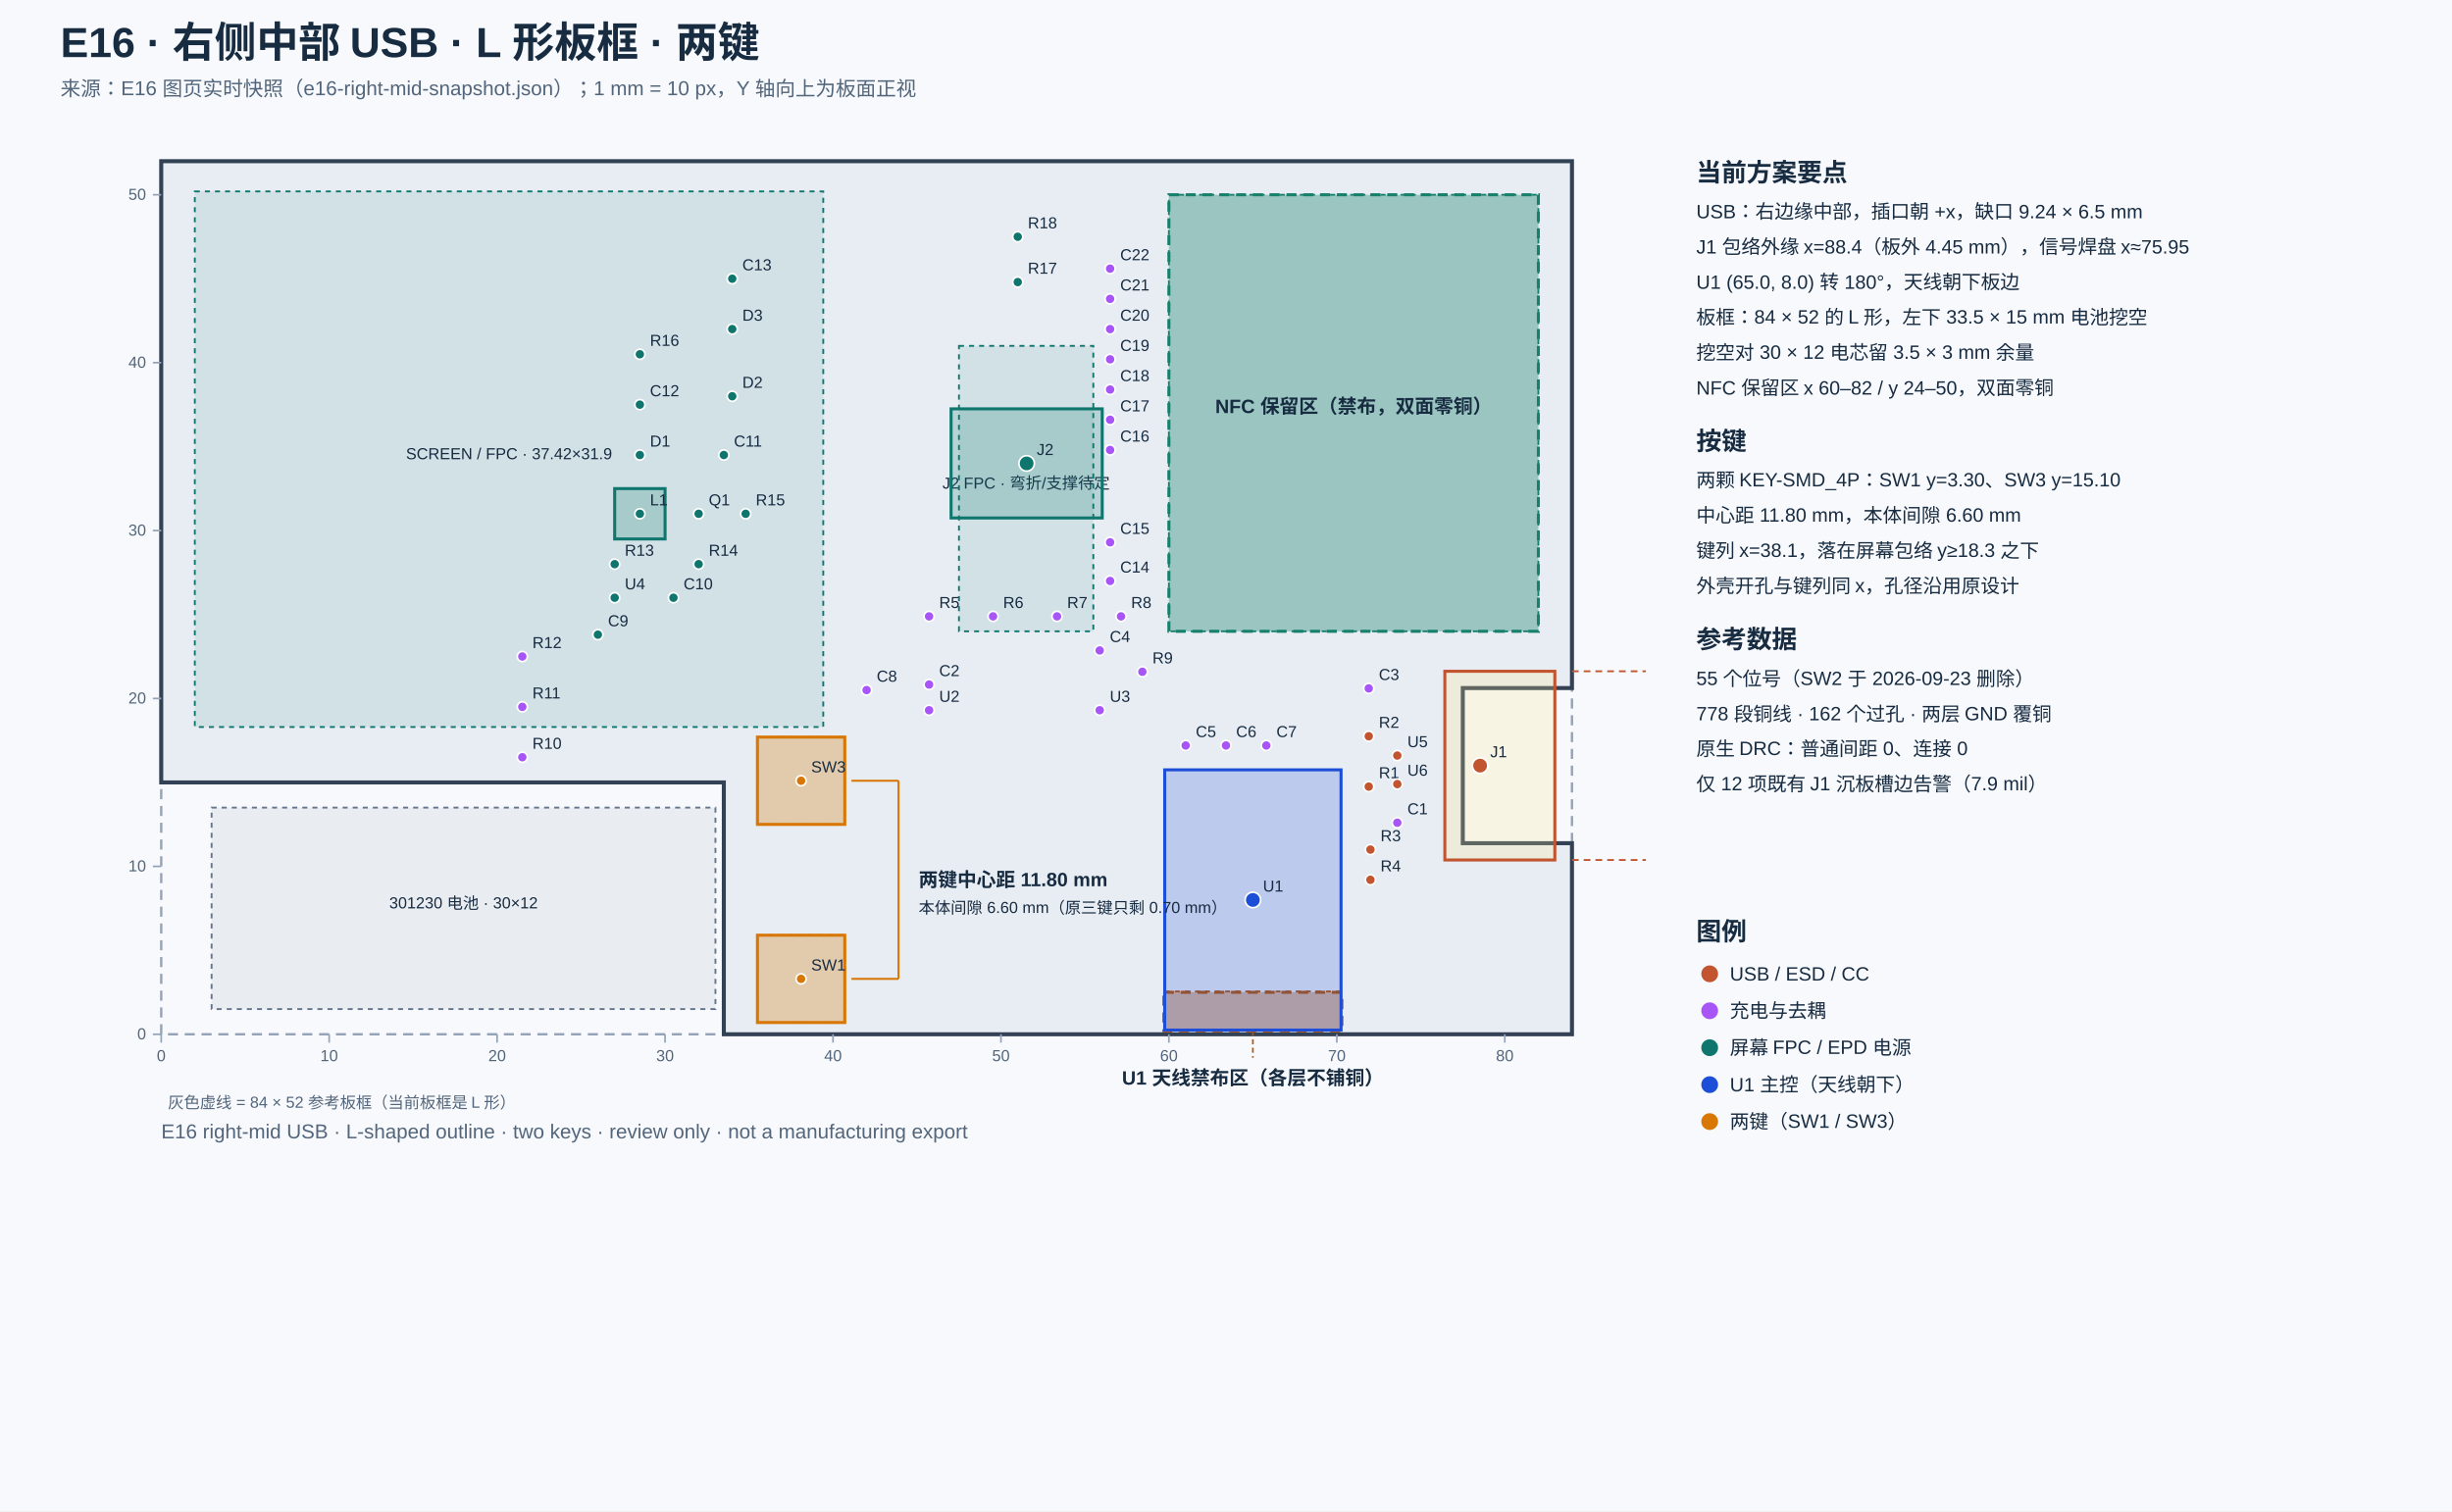
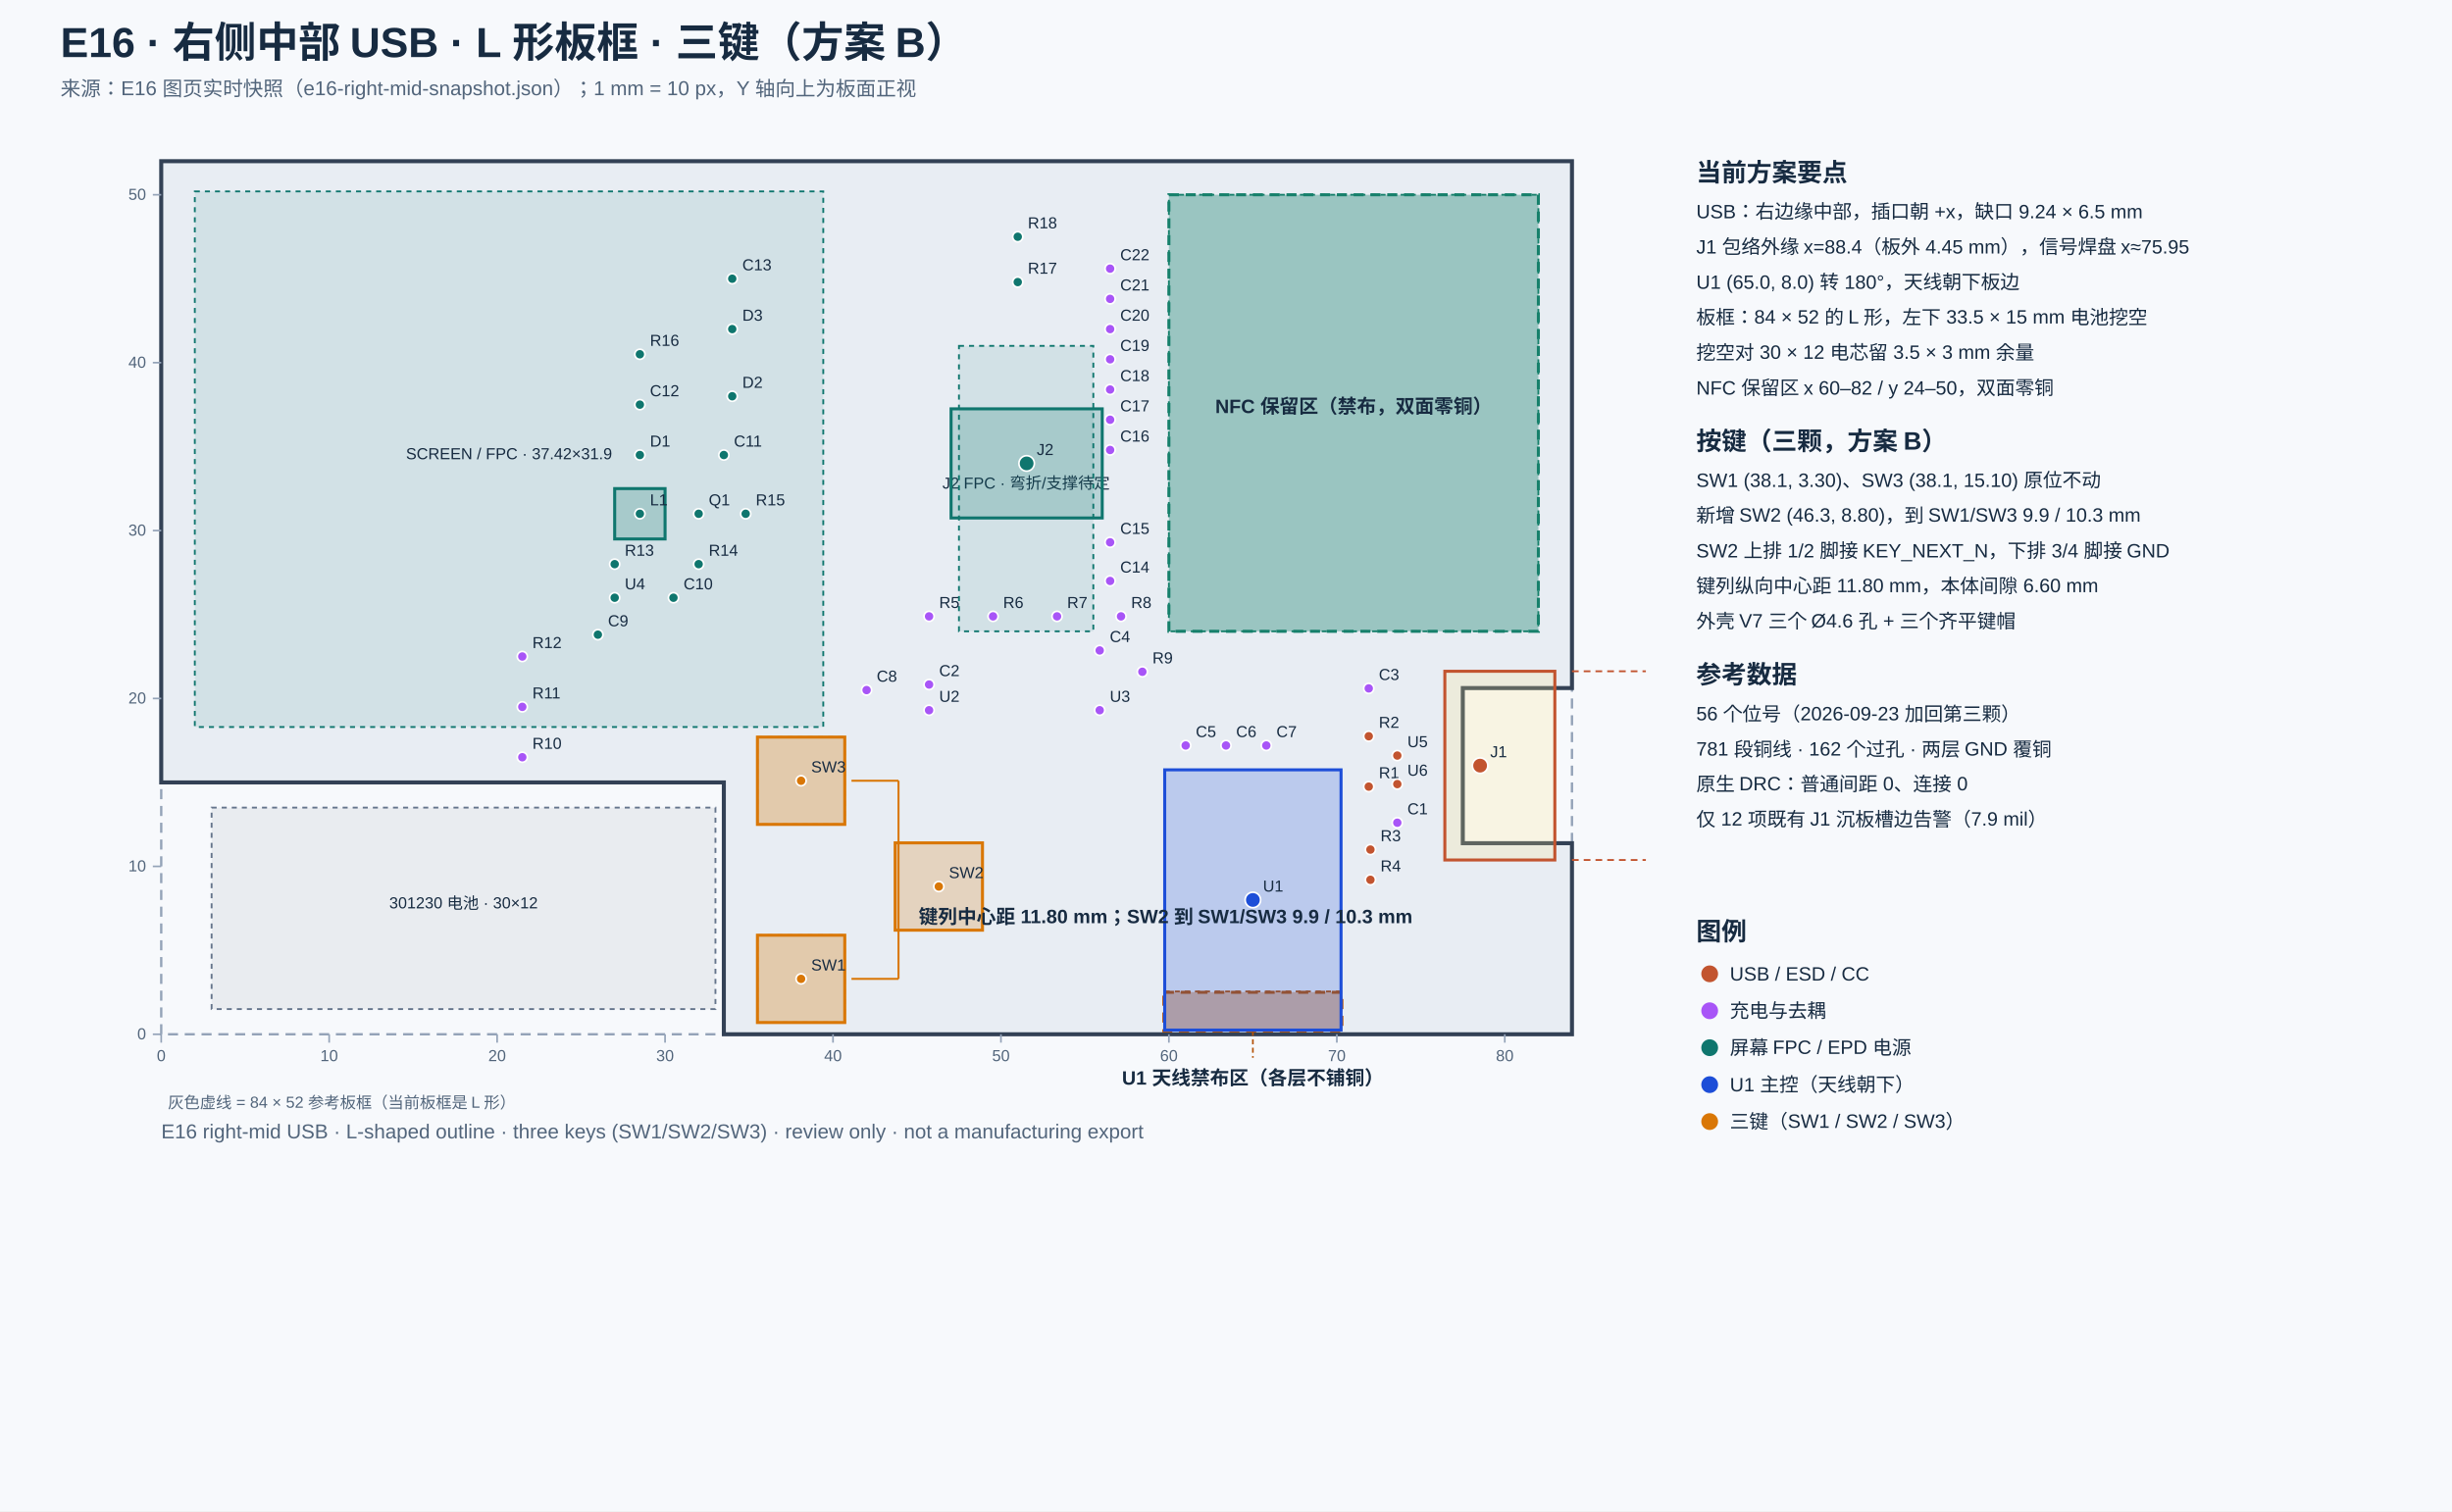
<svg xmlns="http://www.w3.org/2000/svg" width="1460" height="900" viewBox="0 0 1460 900">
  <rect width="1460" height="900" fill="#F7F9FC" />
  <style>text{font-family:Arial,"PingFang SC",sans-serif;fill:#172B41}.t{font-size:13px}.s{font-size:11.5px}.m{fill:#52657B}.xs{font-size:9.5px}.b{font-weight:bold}</style>
-   <text x="36" y="34" font-size="25" font-weight="bold">E16 · 右侧中部 USB · L 形板框 · 两键</text>
+   <text x="36" y="34" font-size="25" font-weight="bold">E16 · 右侧中部 USB · L 形板框 · 三键（方案 B）</text>
  <text x="36" y="57" class="m">来源：E16 图页实时快照（e16-right-mid-snapshot.json）；1 mm = 10 px，Y 轴向上为板面正视</text>
  <path d="M 96.0 616.0 L 96.0 96.0 L 936.0 96.0 L 936.0 616.0 L 96.0 616.0 Z" fill="none" stroke="#94A3B8" stroke-width="1.4" stroke-dasharray="6 4" />
  <text x="100" y="660" class="xs m">灰色虚线 = 84 × 52 参考板框（当前板框是 L 形）</text>
  <path d="M 431.0 616.0 L 431.0 466.0 L 96.0 466.0 L 96.0 96.0 L 936.0 96.0 L 936.0 409.8 L 871.0 409.8 L 871.0 502.2 L 936.0 502.2 L 936.0 616.0 L 431.0 616.0 Z" fill="#E8EDF3" stroke="#334155" stroke-width="2.4" />
  <rect x="126.0" y="481.0" width="300.0" height="120.0" fill="#64748B" fill-opacity="0.10" stroke="#64748B" stroke-width="1.1" stroke-dasharray="3 3" />
  <text x="276.0" y="541.0" text-anchor="middle" class="xs" fill="#64748B">301230 电池 · 30×12</text>
  <rect x="696.0" y="116.0" width="220.0" height="260.0" fill="#16806B" fill-opacity="0.10" stroke="#16806B" stroke-width="1.1" stroke-dasharray="3 3" />
  <rect x="571.0" y="206.0" width="80.0" height="170.0" fill="#0F766E" fill-opacity="0.10" stroke="#0F766E" stroke-width="1.1" stroke-dasharray="3 3" />
  <text x="611.0" y="291.0" text-anchor="middle" class="xs" fill="#0F766E">J2 FPC · 弯折/支撑待定</text>
  <rect x="693.5" y="590.5" width="105.0" height="23.0" fill="#B45309" fill-opacity="0.10" stroke="#B45309" stroke-width="1.1" stroke-dasharray="3 3" />
  <rect x="116.0" y="114.0" width="374.2" height="319.0" fill="#0F766E" fill-opacity="0.10" stroke="#0F766E" stroke-width="1.1" stroke-dasharray="3 3" />
  <text x="303.1" y="273.5" text-anchor="middle" class="xs" fill="#0F766E">SCREEN / FPC · 37.42×31.9</text>
  <rect x="451.0" y="557.0" width="52.0" height="52.0" fill="#D97706" fill-opacity="0.10" stroke="#D97706" stroke-width="1.1" stroke-dasharray="3 3" />
  <rect x="451.0" y="439.0" width="52.0" height="52.0" fill="#D97706" fill-opacity="0.10" stroke="#D97706" stroke-width="1.1" stroke-dasharray="3 3" />
  <rect x="696.0" y="116.0" width="220.0" height="260.0" fill="#16806B" fill-opacity="0.30" stroke="#16806B" stroke-width="1.8" stroke-dasharray="6 4" />
  <text x="806.0" y="246.0" text-anchor="middle" class="s b" fill="#16806B">NFC 保留区（禁布，双面零铜）</text>
  <rect x="693.0" y="591.0" width="106.0" height="23.0" fill="#B45309" fill-opacity="0.30" stroke="#B45309" stroke-width="1.8" stroke-dasharray="6 4" />
  <path d="M 746.0 614.0 V 630.0" stroke="#B45309" stroke-width="1" stroke-dasharray="3 2" />
  <text x="746.0" y="646.0" text-anchor="middle" class="s b" fill="#B45309">U1 天线禁布区（各层不铺铜）</text>
  <path d="M 860.3 512.2 L 925.8 512.2 L 925.8 399.8 L 860.3 399.8 Z" fill="#FDE68A" fill-opacity="0.22" stroke="#C2542F" stroke-width="1.8" />
  <path d="M 451.0 609.0 L 503.0 609.0 L 503.0 557.0 L 451.0 557.0 Z" fill="#D97706" fill-opacity="0.22" stroke="#D97706" stroke-width="1.8" />
  <path d="M 451.0 491.0 L 503.0 491.0 L 503.0 439.0 L 451.0 439.0 Z" fill="#D97706" fill-opacity="0.22" stroke="#D97706" stroke-width="1.8" />
  <path d="M 693.5 613.5 L 798.5 613.5 L 798.5 458.5 L 693.5 458.5 Z" fill="#1D4ED8" fill-opacity="0.22" stroke="#1D4ED8" stroke-width="1.8" />
  <path d="M 566.3 308.5 L 656.3 308.5 L 656.3 243.5 L 566.3 243.5 Z" fill="#0F766E" fill-opacity="0.22" stroke="#0F766E" stroke-width="1.8" />
  <path d="M 366.0 321.0 L 396.0 321.0 L 396.0 291.0 L 366.0 291.0 Z" fill="#0F766E" fill-opacity="0.22" stroke="#0F766E" stroke-width="1.8" />
+   <path d="M 533.0 554.0 L 585.0 554.0 L 585.0 502.0 L 533.0 502.0 Z" fill="#D97706" fill-opacity="0.22" stroke="#D97706" stroke-width="1.8" />
  <path d="M 936.0 512.2 H 980.0 M 936.0 399.8 H 980.0" stroke="#C2542F" stroke-width="1.1" stroke-dasharray="4 3" />
  <circle cx="832.0" cy="490.0" r="3.0" fill="#A855F7" stroke="#FFFFFF" stroke-width="1" />
  <text x="838.0" y="485.0" class="xs">C1</text>
  <circle cx="553.2" cy="407.7" r="3.0" fill="#A855F7" stroke="#FFFFFF" stroke-width="1" />
  <text x="559.2" y="402.7" class="xs">C2</text>
  <circle cx="815.0" cy="410.0" r="3.0" fill="#A855F7" stroke="#FFFFFF" stroke-width="1" />
  <text x="821.0" y="405.0" class="xs">C3</text>
  <circle cx="654.8" cy="387.4" r="3.0" fill="#A855F7" stroke="#FFFFFF" stroke-width="1" />
  <text x="660.8" y="382.4" class="xs">C4</text>
  <circle cx="706.0" cy="444.0" r="3.0" fill="#A855F7" stroke="#FFFFFF" stroke-width="1" />
  <text x="712.0" y="439.0" class="xs">C5</text>
  <circle cx="730.0" cy="444.0" r="3.0" fill="#A855F7" stroke="#FFFFFF" stroke-width="1" />
  <text x="736.0" y="439.0" class="xs">C6</text>
  <circle cx="754.0" cy="444.0" r="3.0" fill="#A855F7" stroke="#FFFFFF" stroke-width="1" />
  <text x="760.0" y="439.0" class="xs">C7</text>
  <circle cx="516.0" cy="411.0" r="3.0" fill="#A855F7" stroke="#FFFFFF" stroke-width="1" />
  <text x="522.0" y="406.0" class="xs">C8</text>
  <circle cx="881.3" cy="456.0" r="4.6" fill="#C2542F" stroke="#FFFFFF" stroke-width="1" />
  <text x="887.3" y="451.0" class="xs">J1</text>
  <circle cx="815.0" cy="468.5" r="3.0" fill="#C2542F" stroke="#FFFFFF" stroke-width="1" />
  <text x="821.0" y="463.5" class="xs">R1</text>
  <circle cx="815.0" cy="438.5" r="3.0" fill="#C2542F" stroke="#FFFFFF" stroke-width="1" />
  <text x="821.0" y="433.5" class="xs">R2</text>
  <circle cx="816.0" cy="506.0" r="3.0" fill="#C2542F" stroke="#FFFFFF" stroke-width="1" />
  <text x="822.0" y="501.0" class="xs">R3</text>
  <circle cx="816.0" cy="524.0" r="3.0" fill="#C2542F" stroke="#FFFFFF" stroke-width="1" />
  <text x="822.0" y="519.0" class="xs">R4</text>
  <circle cx="553.2" cy="367.1" r="3.0" fill="#A855F7" stroke="#FFFFFF" stroke-width="1" />
  <text x="559.2" y="362.1" class="xs">R5</text>
  <circle cx="591.3" cy="367.1" r="3.0" fill="#A855F7" stroke="#FFFFFF" stroke-width="1" />
  <text x="597.3" y="362.1" class="xs">R6</text>
  <circle cx="629.4" cy="367.1" r="3.0" fill="#A855F7" stroke="#FFFFFF" stroke-width="1" />
  <text x="635.4" y="362.1" class="xs">R7</text>
  <circle cx="667.5" cy="367.1" r="3.0" fill="#A855F7" stroke="#FFFFFF" stroke-width="1" />
  <text x="673.5" y="362.1" class="xs">R8</text>
  <circle cx="680.2" cy="400.1" r="3.0" fill="#A855F7" stroke="#FFFFFF" stroke-width="1" />
  <text x="686.2" y="395.1" class="xs">R9</text>
  <circle cx="311.0" cy="451.0" r="3.0" fill="#A855F7" stroke="#FFFFFF" stroke-width="1" />
  <text x="317.0" y="446.0" class="xs">R10</text>
  <circle cx="311.0" cy="421.0" r="3.0" fill="#A855F7" stroke="#FFFFFF" stroke-width="1" />
  <text x="317.0" y="416.0" class="xs">R11</text>
  <circle cx="311.0" cy="391.0" r="3.0" fill="#A855F7" stroke="#FFFFFF" stroke-width="1" />
  <text x="317.0" y="386.0" class="xs">R12</text>
  <circle cx="477.0" cy="583.0" r="3.0" fill="#D97706" stroke="#FFFFFF" stroke-width="1" />
  <text x="483.0" y="578.0" class="xs">SW1</text>
  <circle cx="477.0" cy="465.0" r="3.0" fill="#D97706" stroke="#FFFFFF" stroke-width="1" />
  <text x="483.0" y="460.0" class="xs">SW3</text>
  <circle cx="746.0" cy="536.0" r="4.6" fill="#1D4ED8" stroke="#FFFFFF" stroke-width="1" />
  <text x="752.0" y="531.0" class="xs">U1</text>
  <circle cx="553.2" cy="423.0" r="3.0" fill="#A855F7" stroke="#FFFFFF" stroke-width="1" />
  <text x="559.2" y="418.0" class="xs">U2</text>
  <circle cx="654.8" cy="423.0" r="3.0" fill="#A855F7" stroke="#FFFFFF" stroke-width="1" />
  <text x="660.8" y="418.0" class="xs">U3</text>
  <circle cx="611.3" cy="276.0" r="4.6" fill="#0F766E" stroke="#FFFFFF" stroke-width="1" />
  <text x="617.3" y="271.0" class="xs">J2</text>
  <circle cx="366.0" cy="356.0" r="3.0" fill="#0F766E" stroke="#FFFFFF" stroke-width="1" />
  <text x="372.0" y="351.0" class="xs">U4</text>
  <circle cx="356.0" cy="378.0" r="3.0" fill="#0F766E" stroke="#FFFFFF" stroke-width="1" />
  <text x="362.0" y="373.0" class="xs">C9</text>
  <circle cx="401.0" cy="356.0" r="3.0" fill="#0F766E" stroke="#FFFFFF" stroke-width="1" />
  <text x="407.0" y="351.0" class="xs">C10</text>
  <circle cx="366.0" cy="336.0" r="3.0" fill="#0F766E" stroke="#FFFFFF" stroke-width="1" />
  <text x="372.0" y="331.0" class="xs">R13</text>
  <circle cx="381.0" cy="306.0" r="3.0" fill="#0F766E" stroke="#FFFFFF" stroke-width="1" />
  <text x="387.0" y="301.0" class="xs">L1</text>
  <circle cx="416.0" cy="306.0" r="3.0" fill="#0F766E" stroke="#FFFFFF" stroke-width="1" />
  <text x="422.0" y="301.0" class="xs">Q1</text>
  <circle cx="416.0" cy="336.0" r="3.0" fill="#0F766E" stroke="#FFFFFF" stroke-width="1" />
  <text x="422.0" y="331.0" class="xs">R14</text>
  <circle cx="444.0" cy="306.0" r="3.0" fill="#0F766E" stroke="#FFFFFF" stroke-width="1" />
  <text x="450.0" y="301.0" class="xs">R15</text>
  <circle cx="381.0" cy="271.0" r="3.0" fill="#0F766E" stroke="#FFFFFF" stroke-width="1" />
  <text x="387.0" y="266.0" class="xs">D1</text>
  <circle cx="436.0" cy="236.0" r="3.0" fill="#0F766E" stroke="#FFFFFF" stroke-width="1" />
  <text x="442.0" y="231.0" class="xs">D2</text>
  <circle cx="436.0" cy="196.0" r="3.0" fill="#0F766E" stroke="#FFFFFF" stroke-width="1" />
  <text x="442.0" y="191.0" class="xs">D3</text>
  <circle cx="431.0" cy="271.0" r="3.0" fill="#0F766E" stroke="#FFFFFF" stroke-width="1" />
  <text x="437.0" y="266.0" class="xs">C11</text>
  <circle cx="381.0" cy="241.0" r="3.0" fill="#0F766E" stroke="#FFFFFF" stroke-width="1" />
  <text x="387.0" y="236.0" class="xs">C12</text>
  <circle cx="381.0" cy="211.0" r="3.0" fill="#0F766E" stroke="#FFFFFF" stroke-width="1" />
  <text x="387.0" y="206.0" class="xs">R16</text>
  <circle cx="436.0" cy="166.0" r="3.0" fill="#0F766E" stroke="#FFFFFF" stroke-width="1" />
  <text x="442.0" y="161.0" class="xs">C13</text>
  <circle cx="606.0" cy="168.0" r="3.0" fill="#0F766E" stroke="#FFFFFF" stroke-width="1" />
  <text x="612.0" y="163.0" class="xs">R17</text>
  <circle cx="606.0" cy="141.0" r="3.0" fill="#0F766E" stroke="#FFFFFF" stroke-width="1" />
  <text x="612.0" y="136.0" class="xs">R18</text>
  <circle cx="661.0" cy="346.0" r="3.0" fill="#A855F7" stroke="#FFFFFF" stroke-width="1" />
  <text x="667.0" y="341.0" class="xs">C14</text>
  <circle cx="661.0" cy="323.0" r="3.0" fill="#A855F7" stroke="#FFFFFF" stroke-width="1" />
  <text x="667.0" y="318.0" class="xs">C15</text>
  <circle cx="661.0" cy="268.0" r="3.0" fill="#A855F7" stroke="#FFFFFF" stroke-width="1" />
  <text x="667.0" y="263.0" class="xs">C16</text>
  <circle cx="661.0" cy="250.0" r="3.0" fill="#A855F7" stroke="#FFFFFF" stroke-width="1" />
  <text x="667.0" y="245.0" class="xs">C17</text>
  <circle cx="661.0" cy="232.0" r="3.0" fill="#A855F7" stroke="#FFFFFF" stroke-width="1" />
  <text x="667.0" y="227.0" class="xs">C18</text>
  <circle cx="661.0" cy="214.0" r="3.0" fill="#A855F7" stroke="#FFFFFF" stroke-width="1" />
  <text x="667.0" y="209.0" class="xs">C19</text>
  <circle cx="661.0" cy="196.0" r="3.0" fill="#A855F7" stroke="#FFFFFF" stroke-width="1" />
  <text x="667.0" y="191.0" class="xs">C20</text>
  <circle cx="661.0" cy="178.0" r="3.0" fill="#A855F7" stroke="#FFFFFF" stroke-width="1" />
  <text x="667.0" y="173.0" class="xs">C21</text>
  <circle cx="661.0" cy="160.0" r="3.0" fill="#A855F7" stroke="#FFFFFF" stroke-width="1" />
  <text x="667.0" y="155.0" class="xs">C22</text>
  <circle cx="832.0" cy="450.0" r="3.0" fill="#C2542F" stroke="#FFFFFF" stroke-width="1" />
  <text x="838.0" y="445.0" class="xs">U5</text>
  <circle cx="832.0" cy="467.0" r="3.0" fill="#C2542F" stroke="#FFFFFF" stroke-width="1" />
  <text x="838.0" y="462.0" class="xs">U6</text>
+   <circle cx="559.0" cy="528.0" r="3.0" fill="#D97706" stroke="#FFFFFF" stroke-width="1" />
+   <text x="565.0" y="523.0" class="xs">SW2</text>
  <path d="M 535.0 583.0 H 507.0 M 535.0 465.0 H 507.0 M 535.0 583.0 V 465.0" stroke="#D97706" stroke-width="1.2" />
-   <text x="547.0" y="528.0" class="s b" fill="#B45309">两键中心距 11.80 mm</text>
-   <text x="547.0" y="544.0" class="xs" fill="#B45309">本体间隙 6.60 mm（原三键只剩 0.70 mm）</text>
+   <text x="547.0" y="550.0" class="s b" fill="#B45309">键列中心距 11.80 mm；SW2 到 SW1/SW3 9.9 / 10.3 mm</text>
  <path d="M 96.0 616.0 V 621.0" stroke="#94A3B8" />
  <text x="96.0" y="632.0" text-anchor="middle" class="xs m">0</text>
  <path d="M 196.0 616.0 V 621.0" stroke="#94A3B8" />
  <text x="196.0" y="632.0" text-anchor="middle" class="xs m">10</text>
  <path d="M 296.0 616.0 V 621.0" stroke="#94A3B8" />
  <text x="296.0" y="632.0" text-anchor="middle" class="xs m">20</text>
  <path d="M 396.0 616.0 V 621.0" stroke="#94A3B8" />
  <text x="396.0" y="632.0" text-anchor="middle" class="xs m">30</text>
  <path d="M 496.0 616.0 V 621.0" stroke="#94A3B8" />
  <text x="496.0" y="632.0" text-anchor="middle" class="xs m">40</text>
  <path d="M 596.0 616.0 V 621.0" stroke="#94A3B8" />
  <text x="596.0" y="632.0" text-anchor="middle" class="xs m">50</text>
  <path d="M 696.0 616.0 V 621.0" stroke="#94A3B8" />
  <text x="696.0" y="632.0" text-anchor="middle" class="xs m">60</text>
  <path d="M 796.0 616.0 V 621.0" stroke="#94A3B8" />
  <text x="796.0" y="632.0" text-anchor="middle" class="xs m">70</text>
  <path d="M 896.0 616.0 V 621.0" stroke="#94A3B8" />
  <text x="896.0" y="632.0" text-anchor="middle" class="xs m">80</text>
  <path d="M 96.0 616.0 H 91.0" stroke="#94A3B8" />
  <text x="87.0" y="619.0" text-anchor="end" class="xs m">0</text>
  <path d="M 96.0 516.0 H 91.0" stroke="#94A3B8" />
  <text x="87.0" y="519.0" text-anchor="end" class="xs m">10</text>
  <path d="M 96.0 416.0 H 91.0" stroke="#94A3B8" />
  <text x="87.0" y="419.0" text-anchor="end" class="xs m">20</text>
  <path d="M 96.0 316.0 H 91.0" stroke="#94A3B8" />
  <text x="87.0" y="319.0" text-anchor="end" class="xs m">30</text>
  <path d="M 96.0 216.0 H 91.0" stroke="#94A3B8" />
  <text x="87.0" y="219.0" text-anchor="end" class="xs m">40</text>
  <path d="M 96.0 116.0 H 91.0" stroke="#94A3B8" />
  <text x="87.0" y="119.0" text-anchor="end" class="xs m">50</text>
  <text x="1010" y="108" font-size="15" font-weight="bold">当前方案要点</text>
  <text x="1010" y="130" class="s">USB：右边缘中部，插口朝 +x，缺口 9.24 × 6.5 mm</text>
  <text x="1010" y="151" class="s">J1 包络外缘 x=88.4（板外 4.45 mm），信号焊盘 x≈75.95</text>
  <text x="1010" y="172" class="s">U1 (65.0, 8.0) 转 180°，天线朝下板边</text>
  <text x="1010" y="193" class="s">板框：84 × 52 的 L 形，左下 33.5 × 15 mm 电池挖空</text>
  <text x="1010" y="214" class="s">挖空对 30 × 12 电芯留 3.5 × 3 mm 余量</text>
  <text x="1010" y="235" class="s">NFC 保留区 x 60–82 / y 24–50，双面零铜</text>
-   <text x="1010" y="268" font-size="15" font-weight="bold">按键</text>
-   <text x="1010" y="290" class="s">两颗 KEY-SMD_4P：SW1 y=3.30、SW3 y=15.10</text>
-   <text x="1010" y="311" class="s">中心距 11.80 mm，本体间隙 6.60 mm</text>
-   <text x="1010" y="332" class="s">键列 x=38.1，落在屏幕包络 y≥18.3 之下</text>
-   <text x="1010" y="353" class="s">外壳开孔与键列同 x，孔径沿用原设计</text>
-   <text x="1010" y="386" font-size="15" font-weight="bold">参考数据</text>
-   <text x="1010" y="408" class="s">55 个位号（SW2 于 2026-09-23 删除）</text>
-   <text x="1010" y="429" class="s">778 段铜线 · 162 个过孔 · 两层 GND 覆铜</text>
-   <text x="1010" y="450" class="s">原生 DRC：普通间距 0、连接 0</text>
-   <text x="1010" y="471" class="s">仅 12 项既有 J1 沉板槽边告警（7.9 mil）</text>
+   <text x="1010" y="268" font-size="15" font-weight="bold">按键（三颗，方案 B）</text>
+   <text x="1010" y="290" class="s">SW1 (38.1, 3.30)、SW3 (38.1, 15.10) 原位不动</text>
+   <text x="1010" y="311" class="s">新增 SW2 (46.3, 8.80)，到 SW1/SW3 9.9 / 10.3 mm</text>
+   <text x="1010" y="332" class="s">SW2 上排 1/2 脚接 KEY_NEXT_N，下排 3/4 脚接 GND</text>
+   <text x="1010" y="353" class="s">键列纵向中心距 11.80 mm，本体间隙 6.60 mm</text>
+   <text x="1010" y="374" class="s">外壳 V7 三个 Ø4.6 孔 + 三个齐平键帽</text>
+   <text x="1010" y="407" font-size="15" font-weight="bold">参考数据</text>
+   <text x="1010" y="429" class="s">56 个位号（2026-09-23 加回第三颗）</text>
+   <text x="1010" y="450" class="s">781 段铜线 · 162 个过孔 · 两层 GND 覆铜</text>
+   <text x="1010" y="471" class="s">原生 DRC：普通间距 0、连接 0</text>
+   <text x="1010" y="492" class="s">仅 12 项既有 J1 沉板槽边告警（7.9 mil）</text>
  <text x="1010" y="560" font-size="15" font-weight="bold">图例</text>
  <circle cx="1018" cy="580" r="5" fill="#C2542F" />
  <text x="1030" y="584" class="s">USB / ESD / CC</text>
  <circle cx="1018" cy="602" r="5" fill="#A855F7" />
  <text x="1030" y="606" class="s">充电与去耦</text>
  <circle cx="1018" cy="624" r="5" fill="#0F766E" />
  <text x="1030" y="628" class="s">屏幕 FPC / EPD 电源</text>
  <circle cx="1018" cy="646" r="5" fill="#1D4ED8" />
  <text x="1030" y="650" class="s">U1 主控（天线朝下）</text>
  <circle cx="1018" cy="668" r="5" fill="#D97706" />
-   <text x="1030" y="672" class="s">两键（SW1 / SW3）</text>
-   <text x="96" y="678" class="m">E16 right-mid USB · L-shaped outline · two keys · review only · not a manufacturing export</text>
+   <text x="1030" y="672" class="s">三键（SW1 / SW2 / SW3）</text>
+   <text x="96" y="678" class="m">E16 right-mid USB · L-shaped outline · three keys (SW1/SW2/SW3) · review only · not a manufacturing export</text>
</svg>
